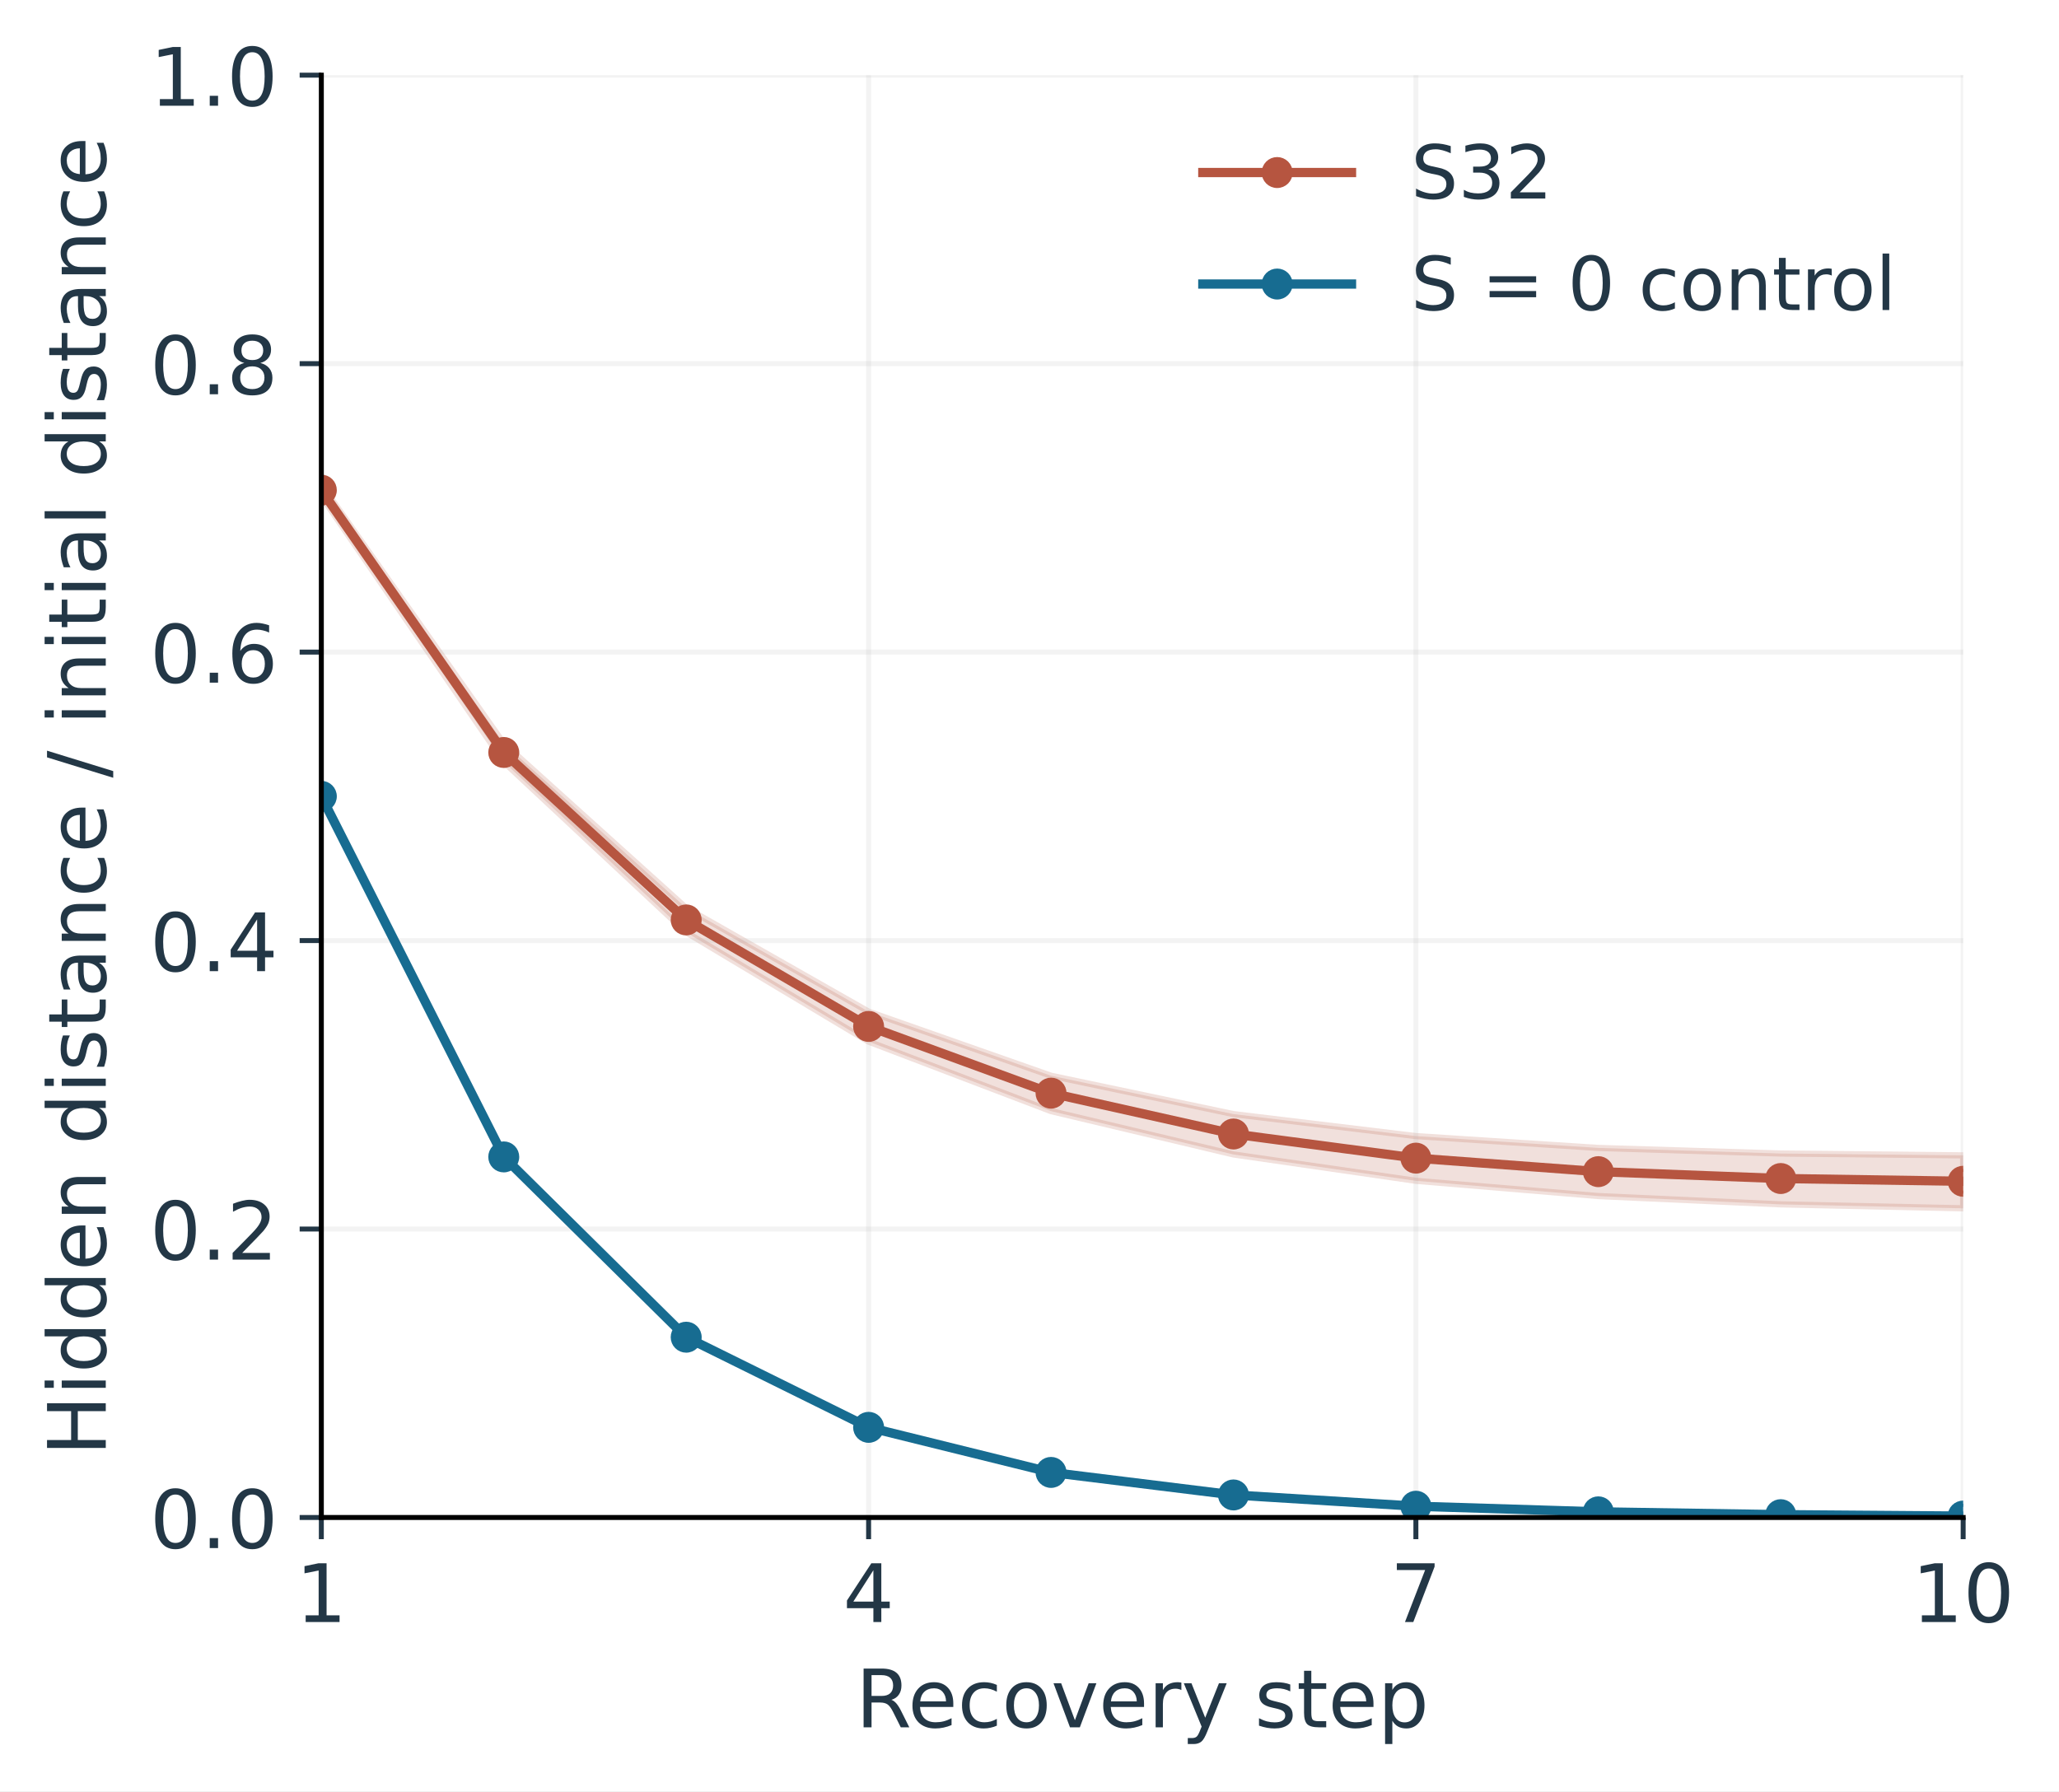
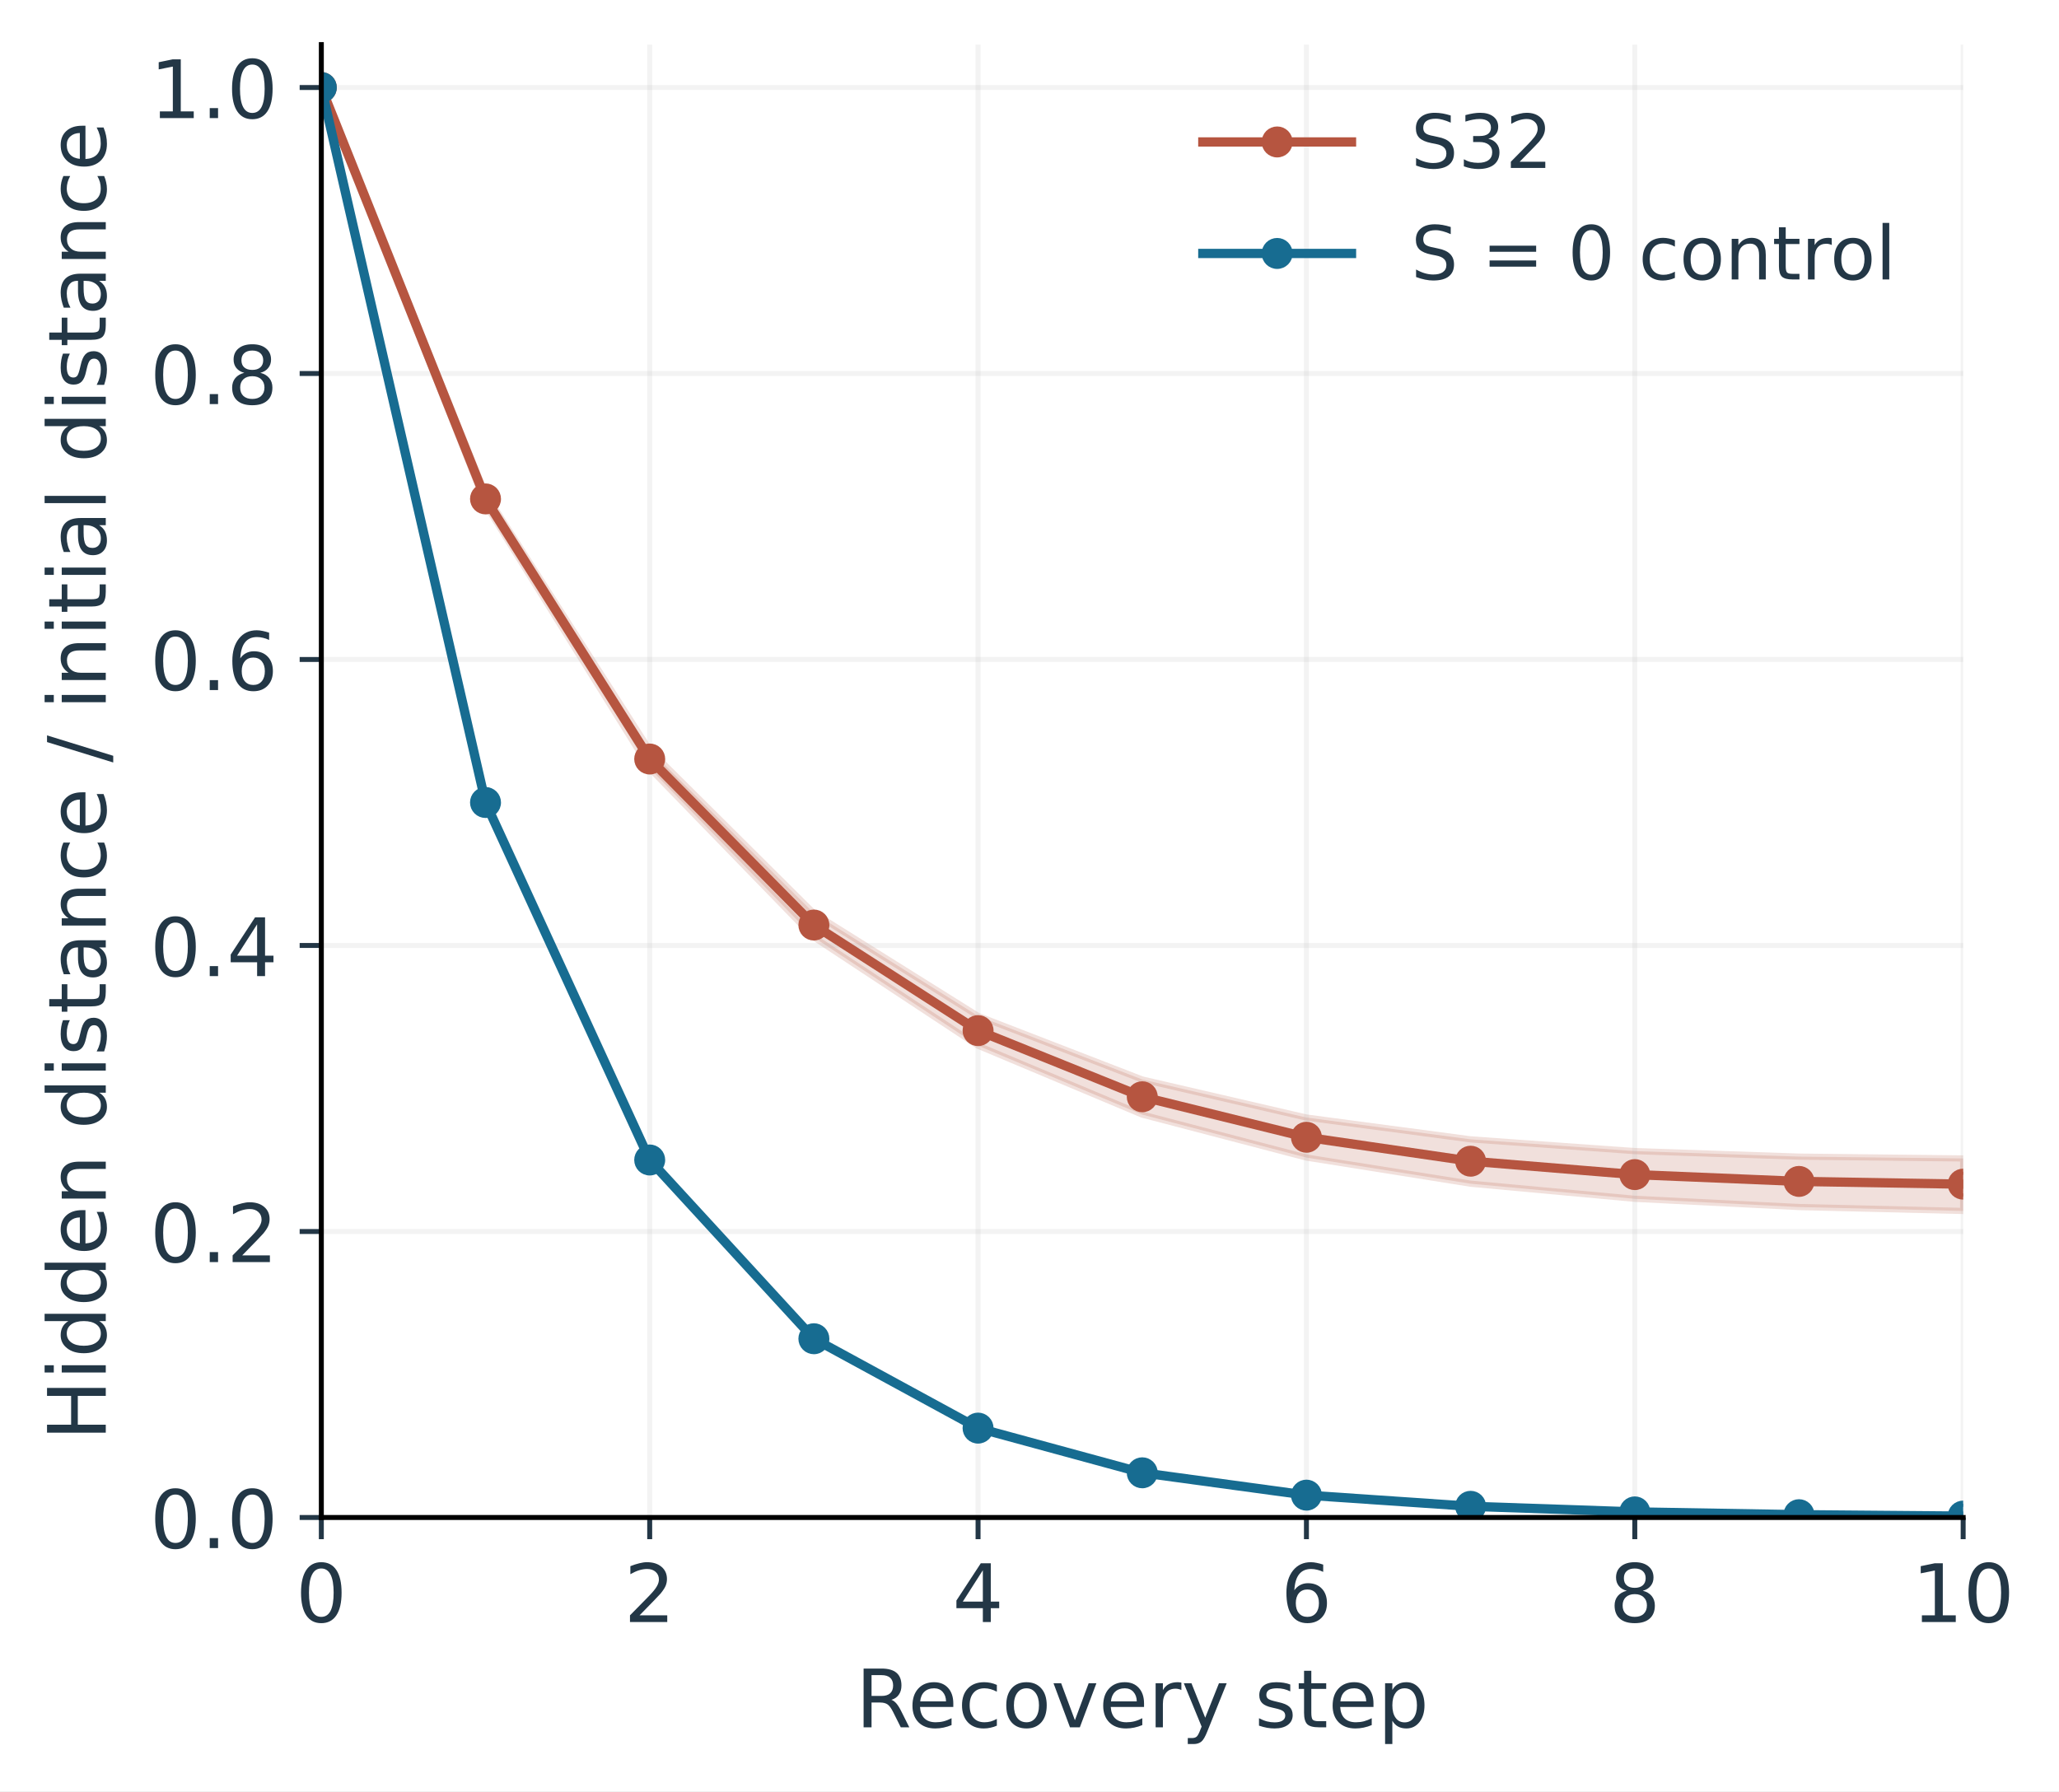
<svg xmlns="http://www.w3.org/2000/svg" xmlns:xlink="http://www.w3.org/1999/xlink" width="332.4pt" height="289.2pt" viewBox="0 0 332.4 289.2" version="1.1">
  <defs>
    <style type="text/css">*{stroke-linejoin: round; stroke-linecap: butt}</style>
  </defs>
  <g id="figure_1">
    <g id="patch_1">
      <path d="M 0 289.2 L 332.4 289.2 L 332.4 0 L 0 0 z " style="fill: #ffffff" />
    </g>
    <g id="axes_1">
      <g id="patch_2">
-         <path d="M 51.875 245 L 316.928 245 L 316.928 12.138 L 51.875 12.138 z " style="fill: #ffffff" />
+         <path d="M 51.875 245 L 316.928 245 L 316.928 7.2 L 51.875 7.2 z " style="fill: #ffffff" />
      </g>
      <g id="FillBetweenPolyCollection_1">
        <defs>
-           <path id="m41e0eda3c3" d="M 51.875 -210.949 L 51.875 -209.119 L 81.325 -166.19 L 110.776 -138.665 L 140.226 -121.028 L 169.676 -109.807 L 199.127 -102.813 L 228.577 -98.555 L 258.028 -96.094 L 287.478 -94.753 L 316.928 -94.117 L 316.928 -102.667 L 316.928 -102.667 L 287.478 -102.964 L 258.028 -103.863 L 228.577 -105.776 L 199.127 -109.326 L 169.676 -115.522 L 140.226 -125.866 L 110.776 -142.605 L 81.325 -169.177 L 51.875 -210.949 z " style="stroke: #b65540; stroke-opacity: 0.18" />
-         </defs>
-         <g clip-path="url(#p1ea7ef29b9)">
-           <use xlink:href="#m41e0eda3c3" x="0" y="289.2" style="fill: #b65540; fill-opacity: 0.18; stroke: #b65540; stroke-opacity: 0.18" />
+           <path id="m0adeb9b327" d="M 51.875 -275.073 L 51.875 -275.073 L 78.38 -207.711 L 104.886 -165.149 L 131.391 -137.859 L 157.896 -120.372 L 184.402 -109.247 L 210.907 -102.312 L 237.412 -98.091 L 263.918 -95.651 L 290.423 -94.322 L 316.928 -93.691 L 316.928 -102.168 L 316.928 -102.168 L 290.423 -102.462 L 263.918 -103.353 L 237.412 -105.25 L 210.907 -108.77 L 184.402 -114.913 L 157.896 -125.169 L 131.391 -141.765 L 104.886 -168.11 L 78.38 -209.526 L 51.875 -275.073 z " style="stroke: #b65540; stroke-opacity: 0.18" />
+         </defs>
+         <g clip-path="url(#p58b6dc9a55)">
+           <use xlink:href="#m0adeb9b327" x="0" y="289.2" style="fill: #b65540; fill-opacity: 0.18; stroke: #b65540; stroke-opacity: 0.18" />
        </g>
      </g>
      <g id="FillBetweenPolyCollection_2">
        <defs>
-           <path id="m11d3fe54c4" d="M 51.875 -160.631 L 51.875 -160.631 L 81.325 -102.415 L 110.776 -73.308 L 140.226 -58.754 L 169.676 -51.477 L 199.127 -47.838 L 228.577 -46.019 L 258.028 -45.11 L 287.478 -44.655 L 316.928 -44.427 L 316.928 -44.427 L 316.928 -44.427 L 287.478 -44.655 L 258.028 -45.11 L 228.577 -46.019 L 199.127 -47.838 L 169.676 -51.477 L 140.226 -58.754 L 110.776 -73.308 L 81.325 -102.415 L 51.875 -160.631 z " style="stroke: #176c91; stroke-opacity: 0.18" />
-         </defs>
-         <g clip-path="url(#p1ea7ef29b9)">
-           <use xlink:href="#m11d3fe54c4" x="0" y="289.2" style="fill: #176c91; fill-opacity: 0.18; stroke: #176c91; stroke-opacity: 0.18" />
+           <path id="m5556608235" d="M 51.875 -275.073 L 51.875 -275.073 L 78.38 -159.637 L 104.886 -101.918 L 131.391 -73.059 L 157.896 -58.63 L 184.402 -51.415 L 210.907 -47.807 L 237.412 -46.004 L 263.918 -45.102 L 290.423 -44.651 L 316.928 -44.425 L 316.928 -44.425 L 316.928 -44.425 L 290.423 -44.651 L 263.918 -45.102 L 237.412 -46.004 L 210.907 -47.807 L 184.402 -51.415 L 157.896 -58.63 L 131.391 -73.059 L 104.886 -101.918 L 78.38 -159.637 L 51.875 -275.073 z " style="stroke: #176c91; stroke-opacity: 0.18" />
+         </defs>
+         <g clip-path="url(#p58b6dc9a55)">
+           <use xlink:href="#m5556608235" x="0" y="289.2" style="fill: #176c91; fill-opacity: 0.18; stroke: #176c91; stroke-opacity: 0.18" />
        </g>
      </g>
      <g id="matplotlib.axis_1">
        <g id="xtick_1">
          <g id="line2d_1">
-             <path d="M 51.875 245 L 51.875 12.138 " clip-path="url(#p1ea7ef29b9)" style="fill: none; stroke: #b0b0b0; stroke-opacity: 0.15; stroke-width: 0.8; stroke-linecap: square" />
+             <path d="M 51.875 245 L 51.875 7.2 " clip-path="url(#p58b6dc9a55)" style="fill: none; stroke: #b0b0b0; stroke-opacity: 0.15; stroke-width: 0.8; stroke-linecap: square" />
          </g>
          <g id="line2d_2">
            <defs>
              <path id="mda9e820884" d="M 0 0 L 0 3.5 " style="stroke: #233746; stroke-width: 0.8" />
            </defs>
            <g>
              <use xlink:href="#mda9e820884" x="51.875" y="245" style="fill: #233746; stroke: #233746; stroke-width: 0.8" />
            </g>
          </g>
          <g id="text_1">
-             <text style="font-size: 13px; font-family: 'DejaVu Sans'; text-anchor: middle; fill: #233746" x="51.875" y="261.876" transform="rotate(-0 51.87508 261.8765)">1</text>
+             <text style="font-size: 13px; font-family: 'DejaVu Sans'; text-anchor: middle; fill: #233746" x="51.875" y="261.876" transform="rotate(-0 51.87508 261.8765)">0</text>
          </g>
        </g>
        <g id="xtick_2">
          <g id="line2d_3">
-             <path d="M 140.226 245 L 140.226 12.138 " clip-path="url(#p1ea7ef29b9)" style="fill: none; stroke: #b0b0b0; stroke-opacity: 0.15; stroke-width: 0.8; stroke-linecap: square" />
+             <path d="M 104.886 245 L 104.886 7.2 " clip-path="url(#p58b6dc9a55)" style="fill: none; stroke: #b0b0b0; stroke-opacity: 0.15; stroke-width: 0.8; stroke-linecap: square" />
          </g>
          <g id="line2d_4">
            <g>
-               <use xlink:href="#mda9e820884" x="140.226" y="245" style="fill: #233746; stroke: #233746; stroke-width: 0.8" />
+               <use xlink:href="#mda9e820884" x="104.886" y="245" style="fill: #233746; stroke: #233746; stroke-width: 0.8" />
            </g>
          </g>
          <g id="text_2">
-             <text style="font-size: 13px; font-family: 'DejaVu Sans'; text-anchor: middle; fill: #233746" x="140.226" y="261.876" transform="rotate(-0 140.2261 261.8765)">4</text>
+             <text style="font-size: 13px; font-family: 'DejaVu Sans'; text-anchor: middle; fill: #233746" x="104.886" y="261.876" transform="rotate(-0 104.8857 261.8765)">2</text>
          </g>
        </g>
        <g id="xtick_3">
          <g id="line2d_5">
-             <path d="M 228.577 245 L 228.577 12.138 " clip-path="url(#p1ea7ef29b9)" style="fill: none; stroke: #b0b0b0; stroke-opacity: 0.15; stroke-width: 0.8; stroke-linecap: square" />
+             <path d="M 157.896 245 L 157.896 7.2 " clip-path="url(#p58b6dc9a55)" style="fill: none; stroke: #b0b0b0; stroke-opacity: 0.15; stroke-width: 0.8; stroke-linecap: square" />
          </g>
          <g id="line2d_6">
            <g>
-               <use xlink:href="#mda9e820884" x="228.577" y="245" style="fill: #233746; stroke: #233746; stroke-width: 0.8" />
+               <use xlink:href="#mda9e820884" x="157.896" y="245" style="fill: #233746; stroke: #233746; stroke-width: 0.8" />
            </g>
          </g>
          <g id="text_3">
-             <text style="font-size: 13px; font-family: 'DejaVu Sans'; text-anchor: middle; fill: #233746" x="228.577" y="261.876" transform="rotate(-0 228.5772 261.8765)">7</text>
+             <text style="font-size: 13px; font-family: 'DejaVu Sans'; text-anchor: middle; fill: #233746" x="157.896" y="261.876" transform="rotate(-0 157.8964 261.8765)">4</text>
          </g>
        </g>
        <g id="xtick_4">
          <g id="line2d_7">
-             <path d="M 316.928 245 L 316.928 12.138 " clip-path="url(#p1ea7ef29b9)" style="fill: none; stroke: #b0b0b0; stroke-opacity: 0.15; stroke-width: 0.8; stroke-linecap: square" />
+             <path d="M 210.907 245 L 210.907 7.2 " clip-path="url(#p58b6dc9a55)" style="fill: none; stroke: #b0b0b0; stroke-opacity: 0.15; stroke-width: 0.8; stroke-linecap: square" />
          </g>
          <g id="line2d_8">
            <g>
+               <use xlink:href="#mda9e820884" x="210.907" y="245" style="fill: #233746; stroke: #233746; stroke-width: 0.8" />
+             </g>
+           </g>
+           <g id="text_4">
+             <text style="font-size: 13px; font-family: 'DejaVu Sans'; text-anchor: middle; fill: #233746" x="210.907" y="261.876" transform="rotate(-0 210.907 261.8765)">6</text>
+           </g>
+         </g>
+         <g id="xtick_5">
+           <g id="line2d_9">
+             <path d="M 263.918 245 L 263.918 7.2 " clip-path="url(#p58b6dc9a55)" style="fill: none; stroke: #b0b0b0; stroke-opacity: 0.15; stroke-width: 0.8; stroke-linecap: square" />
+           </g>
+           <g id="line2d_10">
+             <g>
+               <use xlink:href="#mda9e820884" x="263.918" y="245" style="fill: #233746; stroke: #233746; stroke-width: 0.8" />
+             </g>
+           </g>
+           <g id="text_5">
+             <text style="font-size: 13px; font-family: 'DejaVu Sans'; text-anchor: middle; fill: #233746" x="263.918" y="261.876" transform="rotate(-0 263.9176 261.8765)">8</text>
+           </g>
+         </g>
+         <g id="xtick_6">
+           <g id="line2d_11">
+             <path d="M 316.928 245 L 316.928 7.2 " clip-path="url(#p58b6dc9a55)" style="fill: none; stroke: #b0b0b0; stroke-opacity: 0.15; stroke-width: 0.8; stroke-linecap: square" />
+           </g>
+           <g id="line2d_12">
+             <g>
              <use xlink:href="#mda9e820884" x="316.928" y="245" style="fill: #233746; stroke: #233746; stroke-width: 0.8" />
            </g>
          </g>
-           <g id="text_4">
+           <g id="text_6">
            <text style="font-size: 13px; font-family: 'DejaVu Sans'; text-anchor: middle; fill: #233746" x="316.928" y="261.876" transform="rotate(-0 316.9283 261.8765)">10</text>
          </g>
        </g>
-         <g id="text_5">
+         <g id="text_7">
          <text style="font-size: 13px; font-family: 'DejaVu Sans'; text-anchor: middle; fill: #233746" x="184.402" y="278.876" transform="rotate(-0 184.4017 278.8765)">Recovery step</text>
        </g>
      </g>
      <g id="matplotlib.axis_2">
        <g id="ytick_1">
-           <g id="line2d_9">
-             <path d="M 51.875 245 L 316.928 245 " clip-path="url(#p1ea7ef29b9)" style="fill: none; stroke: #b0b0b0; stroke-opacity: 0.15; stroke-width: 0.8; stroke-linecap: square" />
-           </g>
-           <g id="line2d_10">
+           <g id="line2d_13">
+             <path d="M 51.875 245 L 316.928 245 " clip-path="url(#p58b6dc9a55)" style="fill: none; stroke: #b0b0b0; stroke-opacity: 0.15; stroke-width: 0.8; stroke-linecap: square" />
+           </g>
+           <g id="line2d_14">
            <defs>
              <path id="m9f312a0adf" d="M 0 0 L -3.5 0 " style="stroke: #233746; stroke-width: 0.8" />
            </defs>
            <g>
              <use xlink:href="#m9f312a0adf" x="51.875" y="245" style="fill: #233746; stroke: #233746; stroke-width: 0.8" />
            </g>
          </g>
-           <g id="text_6">
+           <g id="text_8">
            <text style="font-size: 13px; font-family: 'DejaVu Sans'; text-anchor: end; fill: #233746" x="44.875" y="249.938" transform="rotate(-0 44.87508 249.938)">0.0</text>
          </g>
        </g>
        <g id="ytick_2">
-           <g id="line2d_11">
-             <path d="M 51.875 198.427 L 316.928 198.427 " clip-path="url(#p1ea7ef29b9)" style="fill: none; stroke: #b0b0b0; stroke-opacity: 0.15; stroke-width: 0.8; stroke-linecap: square" />
-           </g>
-           <g id="line2d_12">
-             <g>
-               <use xlink:href="#m9f312a0adf" x="51.875" y="198.427" style="fill: #233746; stroke: #233746; stroke-width: 0.8" />
-             </g>
-           </g>
-           <g id="text_7">
-             <text style="font-size: 13px; font-family: 'DejaVu Sans'; text-anchor: end; fill: #233746" x="44.875" y="203.366" transform="rotate(-0 44.87508 203.3658)">0.2</text>
+           <g id="line2d_15">
+             <path d="M 51.875 198.825 L 316.928 198.825 " clip-path="url(#p58b6dc9a55)" style="fill: none; stroke: #b0b0b0; stroke-opacity: 0.15; stroke-width: 0.8; stroke-linecap: square" />
+           </g>
+           <g id="line2d_16">
+             <g>
+               <use xlink:href="#m9f312a0adf" x="51.875" y="198.825" style="fill: #233746; stroke: #233746; stroke-width: 0.8" />
+             </g>
+           </g>
+           <g id="text_9">
+             <text style="font-size: 13px; font-family: 'DejaVu Sans'; text-anchor: end; fill: #233746" x="44.875" y="203.763" transform="rotate(-0 44.87508 203.7633)">0.2</text>
          </g>
        </g>
        <g id="ytick_3">
-           <g id="line2d_13">
-             <path d="M 51.875 151.855 L 316.928 151.855 " clip-path="url(#p1ea7ef29b9)" style="fill: none; stroke: #b0b0b0; stroke-opacity: 0.15; stroke-width: 0.8; stroke-linecap: square" />
-           </g>
-           <g id="line2d_14">
-             <g>
-               <use xlink:href="#m9f312a0adf" x="51.875" y="151.855" style="fill: #233746; stroke: #233746; stroke-width: 0.8" />
-             </g>
-           </g>
-           <g id="text_8">
-             <text style="font-size: 13px; font-family: 'DejaVu Sans'; text-anchor: end; fill: #233746" x="44.875" y="156.794" transform="rotate(-0 44.87508 156.7936)">0.4</text>
+           <g id="line2d_17">
+             <path d="M 51.875 152.65 L 316.928 152.65 " clip-path="url(#p58b6dc9a55)" style="fill: none; stroke: #b0b0b0; stroke-opacity: 0.15; stroke-width: 0.8; stroke-linecap: square" />
+           </g>
+           <g id="line2d_18">
+             <g>
+               <use xlink:href="#m9f312a0adf" x="51.875" y="152.65" style="fill: #233746; stroke: #233746; stroke-width: 0.8" />
+             </g>
+           </g>
+           <g id="text_10">
+             <text style="font-size: 13px; font-family: 'DejaVu Sans'; text-anchor: end; fill: #233746" x="44.875" y="157.589" transform="rotate(-0 44.87508 157.5887)">0.4</text>
          </g>
        </g>
        <g id="ytick_4">
-           <g id="line2d_15">
-             <path d="M 51.875 105.283 L 316.928 105.283 " clip-path="url(#p1ea7ef29b9)" style="fill: none; stroke: #b0b0b0; stroke-opacity: 0.15; stroke-width: 0.8; stroke-linecap: square" />
-           </g>
-           <g id="line2d_16">
-             <g>
-               <use xlink:href="#m9f312a0adf" x="51.875" y="105.283" style="fill: #233746; stroke: #233746; stroke-width: 0.8" />
-             </g>
-           </g>
-           <g id="text_9">
-             <text style="font-size: 13px; font-family: 'DejaVu Sans'; text-anchor: end; fill: #233746" x="44.875" y="110.221" transform="rotate(-0 44.87508 110.2214)">0.6</text>
+           <g id="line2d_19">
+             <path d="M 51.875 106.476 L 316.928 106.476 " clip-path="url(#p58b6dc9a55)" style="fill: none; stroke: #b0b0b0; stroke-opacity: 0.15; stroke-width: 0.8; stroke-linecap: square" />
+           </g>
+           <g id="line2d_20">
+             <g>
+               <use xlink:href="#m9f312a0adf" x="51.875" y="106.476" style="fill: #233746; stroke: #233746; stroke-width: 0.8" />
+             </g>
+           </g>
+           <g id="text_11">
+             <text style="font-size: 13px; font-family: 'DejaVu Sans'; text-anchor: end; fill: #233746" x="44.875" y="111.414" transform="rotate(-0 44.87508 111.414)">0.6</text>
          </g>
        </g>
        <g id="ytick_5">
-           <g id="line2d_17">
-             <path d="M 51.875 58.711 L 316.928 58.711 " clip-path="url(#p1ea7ef29b9)" style="fill: none; stroke: #b0b0b0; stroke-opacity: 0.15; stroke-width: 0.8; stroke-linecap: square" />
-           </g>
-           <g id="line2d_18">
-             <g>
-               <use xlink:href="#m9f312a0adf" x="51.875" y="58.711" style="fill: #233746; stroke: #233746; stroke-width: 0.8" />
-             </g>
-           </g>
-           <g id="text_10">
-             <text style="font-size: 13px; font-family: 'DejaVu Sans'; text-anchor: end; fill: #233746" x="44.875" y="63.649" transform="rotate(-0 44.87508 63.64916)">0.8</text>
+           <g id="line2d_21">
+             <path d="M 51.875 60.301 L 316.928 60.301 " clip-path="url(#p58b6dc9a55)" style="fill: none; stroke: #b0b0b0; stroke-opacity: 0.15; stroke-width: 0.8; stroke-linecap: square" />
+           </g>
+           <g id="line2d_22">
+             <g>
+               <use xlink:href="#m9f312a0adf" x="51.875" y="60.301" style="fill: #233746; stroke: #233746; stroke-width: 0.8" />
+             </g>
+           </g>
+           <g id="text_12">
+             <text style="font-size: 13px; font-family: 'DejaVu Sans'; text-anchor: end; fill: #233746" x="44.875" y="65.239" transform="rotate(-0 44.87508 65.23934)">0.8</text>
          </g>
        </g>
        <g id="ytick_6">
-           <g id="line2d_19">
-             <path d="M 51.875 12.138 L 316.928 12.138 " clip-path="url(#p1ea7ef29b9)" style="fill: none; stroke: #b0b0b0; stroke-opacity: 0.15; stroke-width: 0.8; stroke-linecap: square" />
-           </g>
-           <g id="line2d_20">
-             <g>
-               <use xlink:href="#m9f312a0adf" x="51.875" y="12.138" style="fill: #233746; stroke: #233746; stroke-width: 0.8" />
-             </g>
-           </g>
-           <g id="text_11">
-             <text style="font-size: 13px; font-family: 'DejaVu Sans'; text-anchor: end; fill: #233746" x="44.875" y="17.077" transform="rotate(-0 44.87508 17.07695)">1.0</text>
-           </g>
-         </g>
-         <g id="text_12">
-           <text style="font-size: 13px; font-family: 'DejaVu Sans'; text-anchor: middle; fill: #233746" x="17.078" y="128.569" transform="rotate(-90 17.07797 128.569)">Hidden distance / initial distance</text>
-         </g>
-       </g>
-       <g id="line2d_21">
-         <path d="M 51.875 79.133 L 81.325 121.488 L 110.776 148.523 L 140.226 165.716 L 169.676 176.491 L 199.127 183.084 L 228.577 186.981 L 258.028 189.164 L 287.478 190.273 L 316.928 190.718 " clip-path="url(#p1ea7ef29b9)" style="fill: none; stroke: #b65540; stroke-width: 1.5; stroke-linecap: square" />
+           <g id="line2d_23">
+             <path d="M 51.875 14.126 L 316.928 14.126 " clip-path="url(#p58b6dc9a55)" style="fill: none; stroke: #b0b0b0; stroke-opacity: 0.15; stroke-width: 0.8; stroke-linecap: square" />
+           </g>
+           <g id="line2d_24">
+             <g>
+               <use xlink:href="#m9f312a0adf" x="51.875" y="14.126" style="fill: #233746; stroke: #233746; stroke-width: 0.8" />
+             </g>
+           </g>
+           <g id="text_13">
+             <text style="font-size: 13px; font-family: 'DejaVu Sans'; text-anchor: end; fill: #233746" x="44.875" y="19.065" transform="rotate(-0 44.87508 19.06468)">1.0</text>
+           </g>
+         </g>
+         <g id="text_14">
+           <text style="font-size: 13px; font-family: 'DejaVu Sans'; text-anchor: middle; fill: #233746" x="17.078" y="126.1" transform="rotate(-90 17.07797 126.0998)">Hidden distance / initial distance</text>
+         </g>
+       </g>
+       <g id="line2d_25">
+         <path d="M 51.875 14.126 L 78.38 80.549 L 104.886 122.542 L 131.391 149.347 L 157.896 166.393 L 184.402 177.075 L 210.907 183.613 L 237.412 187.477 L 263.918 189.641 L 290.423 190.74 L 316.928 191.182 " clip-path="url(#p58b6dc9a55)" style="fill: none; stroke: #b65540; stroke-width: 1.5; stroke-linecap: square" />
        <defs>
          <path id="m3dd8381efa" d="M 0 2 C 0.53 2 1.039 1.789 1.414 1.414 C 1.789 1.039 2 0.53 2 0 C 2 -0.53 1.789 -1.039 1.414 -1.414 C 1.039 -1.789 0.53 -2 0 -2 C -0.53 -2 -1.039 -1.789 -1.414 -1.414 C -1.789 -1.039 -2 -0.53 -2 0 C -2 0.53 -1.789 1.039 -1.414 1.414 C -1.039 1.789 -0.53 2 0 2 z " style="stroke: #b65540" />
        </defs>
-         <g clip-path="url(#p1ea7ef29b9)">
-           <use xlink:href="#m3dd8381efa" x="51.875" y="79.133" style="fill: #b65540; stroke: #b65540" />
-           <use xlink:href="#m3dd8381efa" x="81.325" y="121.488" style="fill: #b65540; stroke: #b65540" />
-           <use xlink:href="#m3dd8381efa" x="110.776" y="148.523" style="fill: #b65540; stroke: #b65540" />
-           <use xlink:href="#m3dd8381efa" x="140.226" y="165.716" style="fill: #b65540; stroke: #b65540" />
-           <use xlink:href="#m3dd8381efa" x="169.676" y="176.491" style="fill: #b65540; stroke: #b65540" />
-           <use xlink:href="#m3dd8381efa" x="199.127" y="183.084" style="fill: #b65540; stroke: #b65540" />
-           <use xlink:href="#m3dd8381efa" x="228.577" y="186.981" style="fill: #b65540; stroke: #b65540" />
-           <use xlink:href="#m3dd8381efa" x="258.028" y="189.164" style="fill: #b65540; stroke: #b65540" />
-           <use xlink:href="#m3dd8381efa" x="287.478" y="190.273" style="fill: #b65540; stroke: #b65540" />
-           <use xlink:href="#m3dd8381efa" x="316.928" y="190.718" style="fill: #b65540; stroke: #b65540" />
-         </g>
-       </g>
-       <g id="line2d_22">
-         <path d="M 51.875 128.569 L 81.325 186.784 L 110.776 215.892 L 140.226 230.446 L 169.676 237.723 L 199.127 241.361 L 228.577 243.18 L 258.028 244.09 L 287.478 244.545 L 316.928 244.772 " clip-path="url(#p1ea7ef29b9)" style="fill: none; stroke: #176c91; stroke-width: 1.5; stroke-linecap: square" />
+         <g clip-path="url(#p58b6dc9a55)">
+           <use xlink:href="#m3dd8381efa" x="51.875" y="14.126" style="fill: #b65540; stroke: #b65540" />
+           <use xlink:href="#m3dd8381efa" x="78.38" y="80.549" style="fill: #b65540; stroke: #b65540" />
+           <use xlink:href="#m3dd8381efa" x="104.886" y="122.542" style="fill: #b65540; stroke: #b65540" />
+           <use xlink:href="#m3dd8381efa" x="131.391" y="149.347" style="fill: #b65540; stroke: #b65540" />
+           <use xlink:href="#m3dd8381efa" x="157.896" y="166.393" style="fill: #b65540; stroke: #b65540" />
+           <use xlink:href="#m3dd8381efa" x="184.402" y="177.075" style="fill: #b65540; stroke: #b65540" />
+           <use xlink:href="#m3dd8381efa" x="210.907" y="183.613" style="fill: #b65540; stroke: #b65540" />
+           <use xlink:href="#m3dd8381efa" x="237.412" y="187.477" style="fill: #b65540; stroke: #b65540" />
+           <use xlink:href="#m3dd8381efa" x="263.918" y="189.641" style="fill: #b65540; stroke: #b65540" />
+           <use xlink:href="#m3dd8381efa" x="290.423" y="190.74" style="fill: #b65540; stroke: #b65540" />
+           <use xlink:href="#m3dd8381efa" x="316.928" y="191.182" style="fill: #b65540; stroke: #b65540" />
+         </g>
+       </g>
+       <g id="line2d_26">
+         <path d="M 51.875 14.126 L 78.38 129.563 L 104.886 187.281 L 131.391 216.14 L 157.896 230.57 L 184.402 237.785 L 210.907 241.392 L 237.412 243.196 L 263.918 244.098 L 290.423 244.549 L 316.928 244.774 " clip-path="url(#p58b6dc9a55)" style="fill: none; stroke: #176c91; stroke-width: 1.5; stroke-linecap: square" />
        <defs>
          <path id="m0b14ce76ad" d="M 0 2 C 0.53 2 1.039 1.789 1.414 1.414 C 1.789 1.039 2 0.53 2 0 C 2 -0.53 1.789 -1.039 1.414 -1.414 C 1.039 -1.789 0.53 -2 0 -2 C -0.53 -2 -1.039 -1.789 -1.414 -1.414 C -1.789 -1.039 -2 -0.53 -2 0 C -2 0.53 -1.789 1.039 -1.414 1.414 C -1.039 1.789 -0.53 2 0 2 z " style="stroke: #176c91" />
        </defs>
-         <g clip-path="url(#p1ea7ef29b9)">
-           <use xlink:href="#m0b14ce76ad" x="51.875" y="128.569" style="fill: #176c91; stroke: #176c91" />
-           <use xlink:href="#m0b14ce76ad" x="81.325" y="186.784" style="fill: #176c91; stroke: #176c91" />
-           <use xlink:href="#m0b14ce76ad" x="110.776" y="215.892" style="fill: #176c91; stroke: #176c91" />
-           <use xlink:href="#m0b14ce76ad" x="140.226" y="230.446" style="fill: #176c91; stroke: #176c91" />
-           <use xlink:href="#m0b14ce76ad" x="169.676" y="237.723" style="fill: #176c91; stroke: #176c91" />
-           <use xlink:href="#m0b14ce76ad" x="199.127" y="241.361" style="fill: #176c91; stroke: #176c91" />
-           <use xlink:href="#m0b14ce76ad" x="228.577" y="243.18" style="fill: #176c91; stroke: #176c91" />
-           <use xlink:href="#m0b14ce76ad" x="258.028" y="244.09" style="fill: #176c91; stroke: #176c91" />
-           <use xlink:href="#m0b14ce76ad" x="287.478" y="244.545" style="fill: #176c91; stroke: #176c91" />
-           <use xlink:href="#m0b14ce76ad" x="316.928" y="244.772" style="fill: #176c91; stroke: #176c91" />
+         <g clip-path="url(#p58b6dc9a55)">
+           <use xlink:href="#m0b14ce76ad" x="51.875" y="14.126" style="fill: #176c91; stroke: #176c91" />
+           <use xlink:href="#m0b14ce76ad" x="78.38" y="129.563" style="fill: #176c91; stroke: #176c91" />
+           <use xlink:href="#m0b14ce76ad" x="104.886" y="187.281" style="fill: #176c91; stroke: #176c91" />
+           <use xlink:href="#m0b14ce76ad" x="131.391" y="216.14" style="fill: #176c91; stroke: #176c91" />
+           <use xlink:href="#m0b14ce76ad" x="157.896" y="230.57" style="fill: #176c91; stroke: #176c91" />
+           <use xlink:href="#m0b14ce76ad" x="184.402" y="237.785" style="fill: #176c91; stroke: #176c91" />
+           <use xlink:href="#m0b14ce76ad" x="210.907" y="241.392" style="fill: #176c91; stroke: #176c91" />
+           <use xlink:href="#m0b14ce76ad" x="237.412" y="243.196" style="fill: #176c91; stroke: #176c91" />
+           <use xlink:href="#m0b14ce76ad" x="263.918" y="244.098" style="fill: #176c91; stroke: #176c91" />
+           <use xlink:href="#m0b14ce76ad" x="290.423" y="244.549" style="fill: #176c91; stroke: #176c91" />
+           <use xlink:href="#m0b14ce76ad" x="316.928" y="244.774" style="fill: #176c91; stroke: #176c91" />
        </g>
      </g>
      <g id="patch_3">
-         <path d="M 51.875 245 L 51.875 12.138 " style="fill: none; stroke: #000000; stroke-width: 0.8; stroke-linejoin: miter; stroke-linecap: square" />
+         <path d="M 51.875 245 L 51.875 7.2 " style="fill: none; stroke: #000000; stroke-width: 0.8; stroke-linejoin: miter; stroke-linecap: square" />
      </g>
      <g id="patch_4">
        <path d="M 51.875 245 L 316.928 245 " style="fill: none; stroke: #000000; stroke-width: 0.8; stroke-linejoin: miter; stroke-linecap: square" />
      </g>
      <g id="legend_1">
-         <g id="line2d_23">
-           <path d="M 194.183 27.857 L 206.183 27.857 L 218.183 27.857 " style="fill: none; stroke: #b65540; stroke-width: 1.5; stroke-linecap: square" />
+         <g id="line2d_27">
+           <path d="M 194.183 22.918 L 206.183 22.918 L 218.183 22.918 " style="fill: none; stroke: #b65540; stroke-width: 1.5; stroke-linecap: square" />
          <g>
-             <use xlink:href="#m3dd8381efa" x="206.183" y="27.857" style="fill: #b65540; stroke: #b65540" />
-           </g>
-         </g>
-         <g id="text_13">
-           <text style="font-size: 12px; font-family: 'DejaVu Sans'; text-anchor: start; fill: #233746" x="227.783" y="32.057" transform="rotate(-0 227.7833 32.0566)">S32</text>
-         </g>
-         <g id="line2d_24">
-           <path d="M 194.183 45.858 L 206.183 45.858 L 218.183 45.858 " style="fill: none; stroke: #176c91; stroke-width: 1.5; stroke-linecap: square" />
+             <use xlink:href="#m3dd8381efa" x="206.183" y="22.918" style="fill: #b65540; stroke: #b65540" />
+           </g>
+         </g>
+         <g id="text_15">
+           <text style="font-size: 12px; font-family: 'DejaVu Sans'; text-anchor: start; fill: #233746" x="227.783" y="27.118" transform="rotate(-0 227.7833 27.11812)">S32</text>
+         </g>
+         <g id="line2d_28">
+           <path d="M 194.183 40.919 L 206.183 40.919 L 218.183 40.919 " style="fill: none; stroke: #176c91; stroke-width: 1.5; stroke-linecap: square" />
          <g>
-             <use xlink:href="#m0b14ce76ad" x="206.183" y="45.858" style="fill: #176c91; stroke: #176c91" />
-           </g>
-         </g>
-         <g id="text_14">
-           <text style="font-size: 12px; font-family: 'DejaVu Sans'; text-anchor: start; fill: #233746" x="227.783" y="50.058" transform="rotate(-0 227.7833 50.05754)">S = 0 control</text>
+             <use xlink:href="#m0b14ce76ad" x="206.183" y="40.919" style="fill: #176c91; stroke: #176c91" />
+           </g>
+         </g>
+         <g id="text_16">
+           <text style="font-size: 12px; font-family: 'DejaVu Sans'; text-anchor: start; fill: #233746" x="227.783" y="45.119" transform="rotate(-0 227.7833 45.11906)">S = 0 control</text>
        </g>
      </g>
    </g>
  </g>
  <defs>
-     <clipPath id="p1ea7ef29b9">
-       <rect x="51.875" y="12.138" width="265.053" height="232.861" />
+     <clipPath id="p58b6dc9a55">
+       <rect x="51.875" y="7.2" width="265.053" height="237.8" />
    </clipPath>
  </defs>
</svg>
